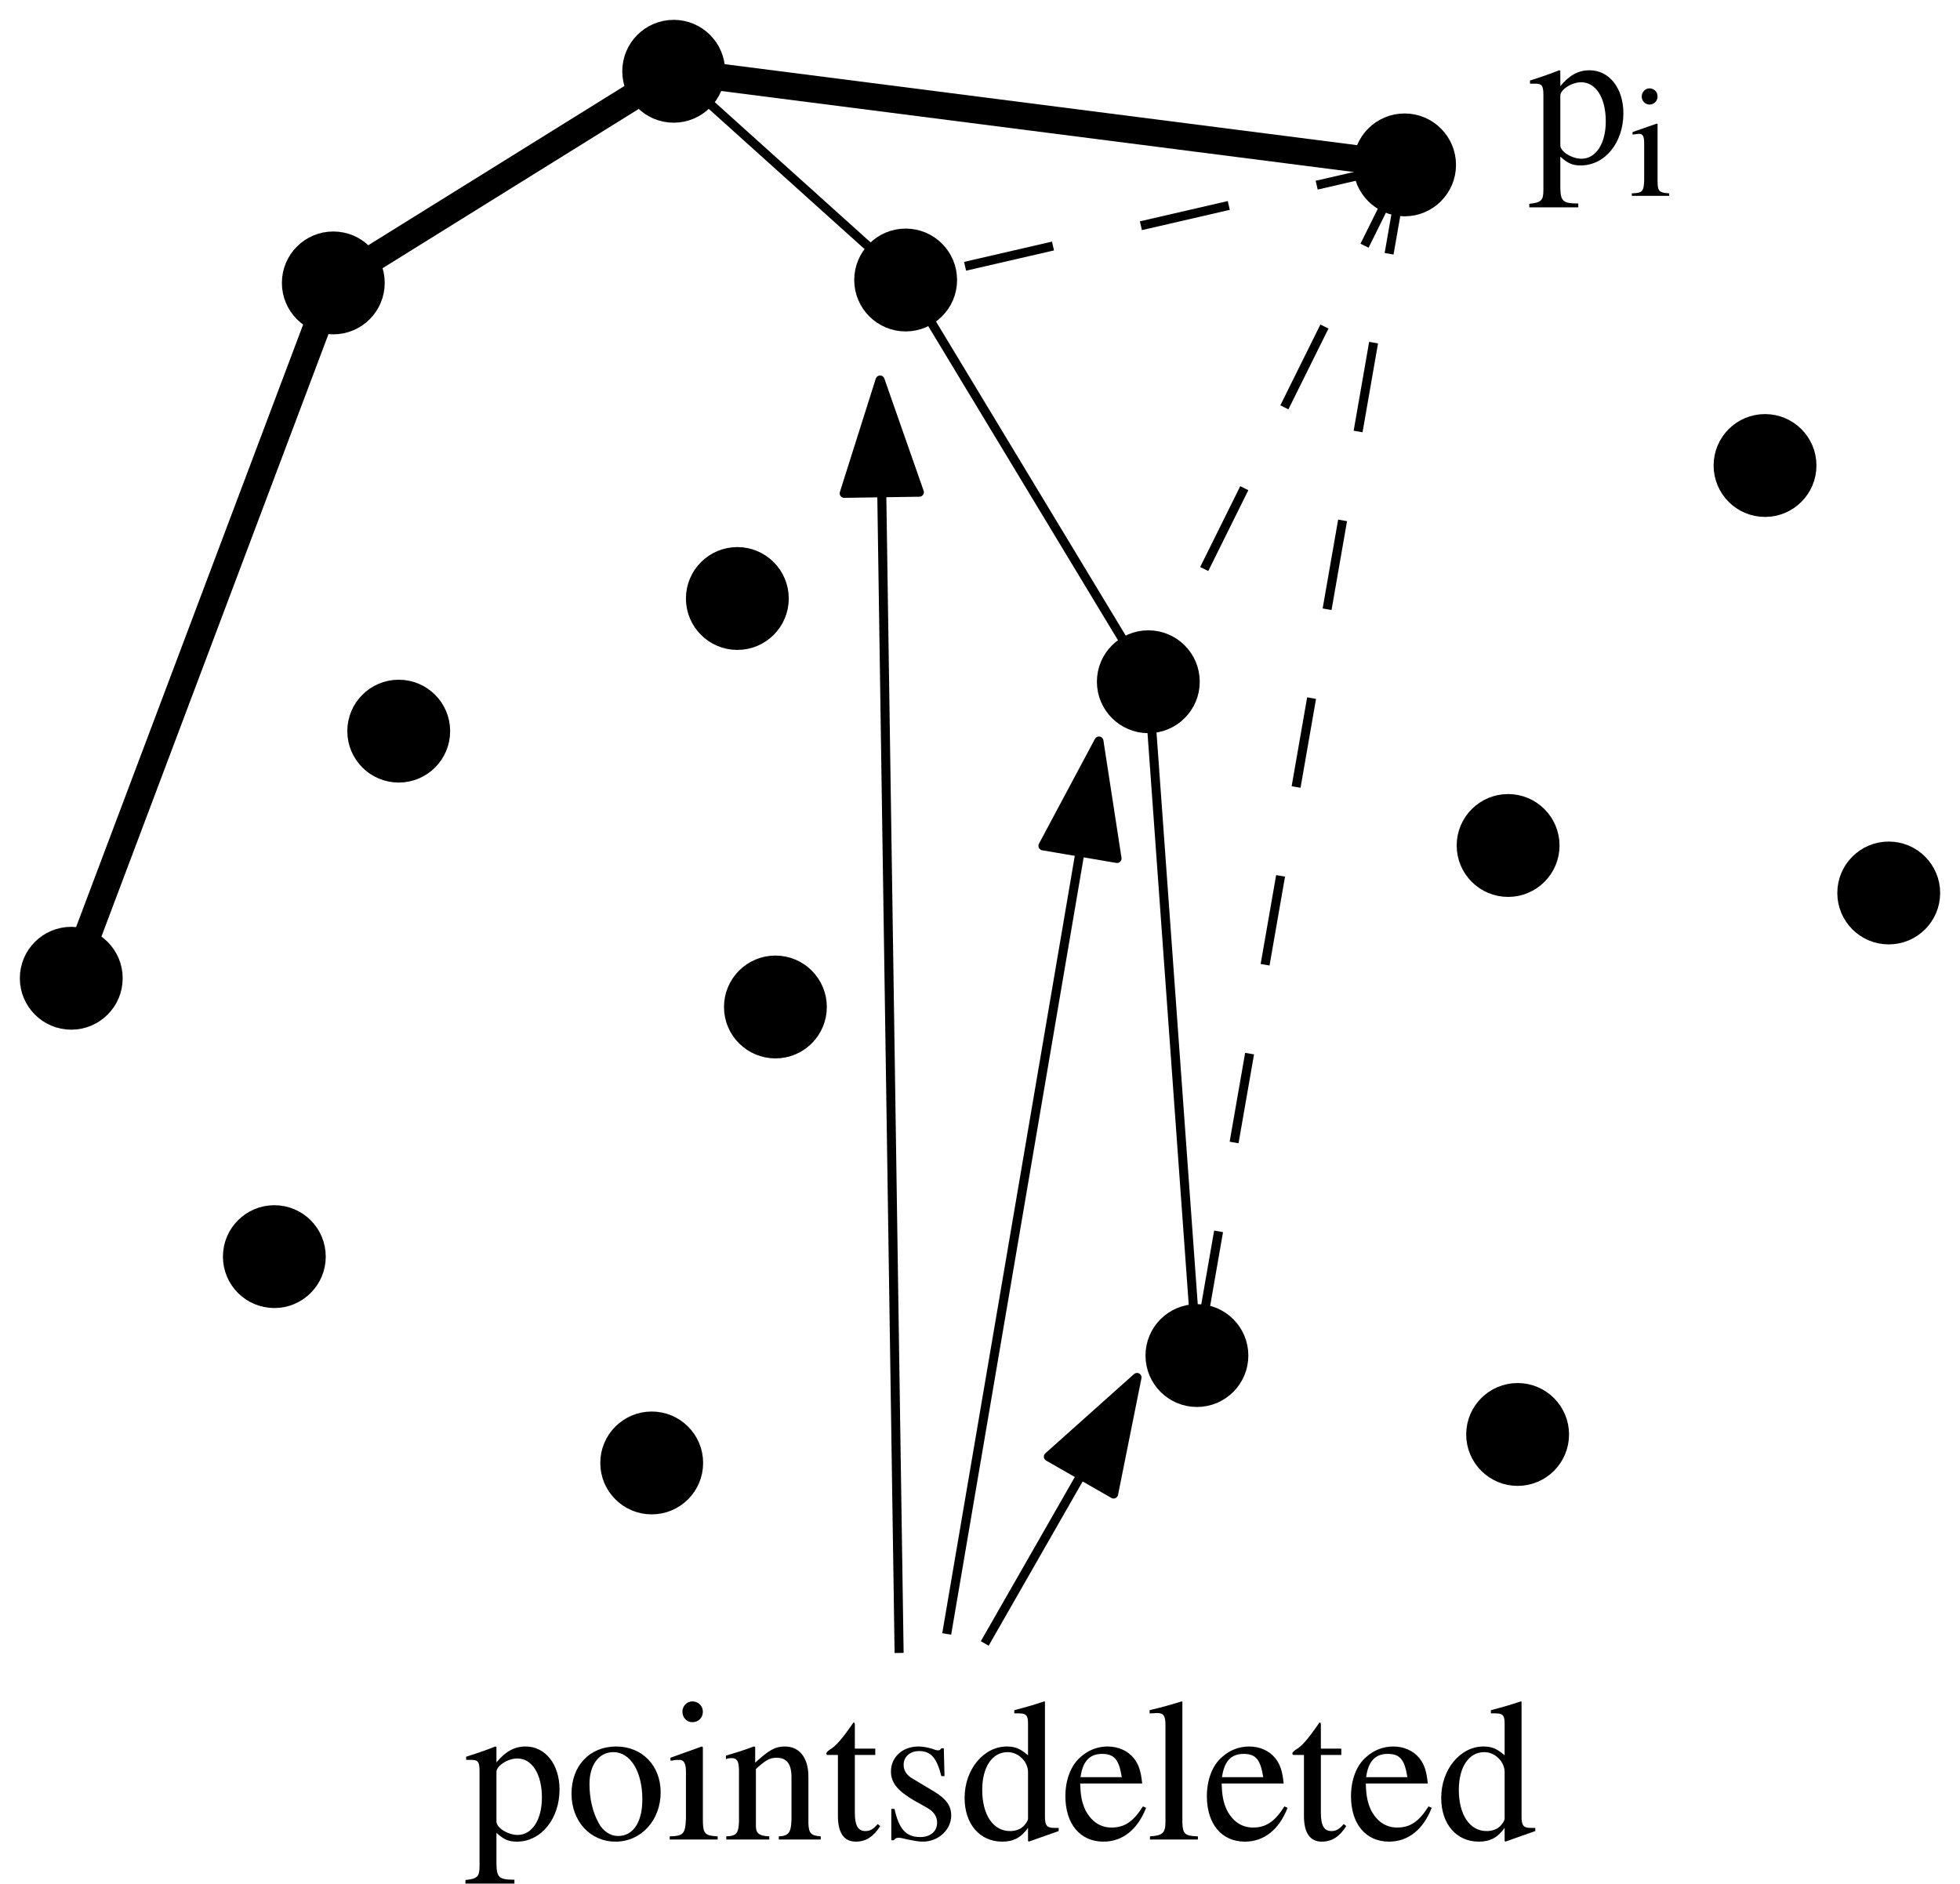
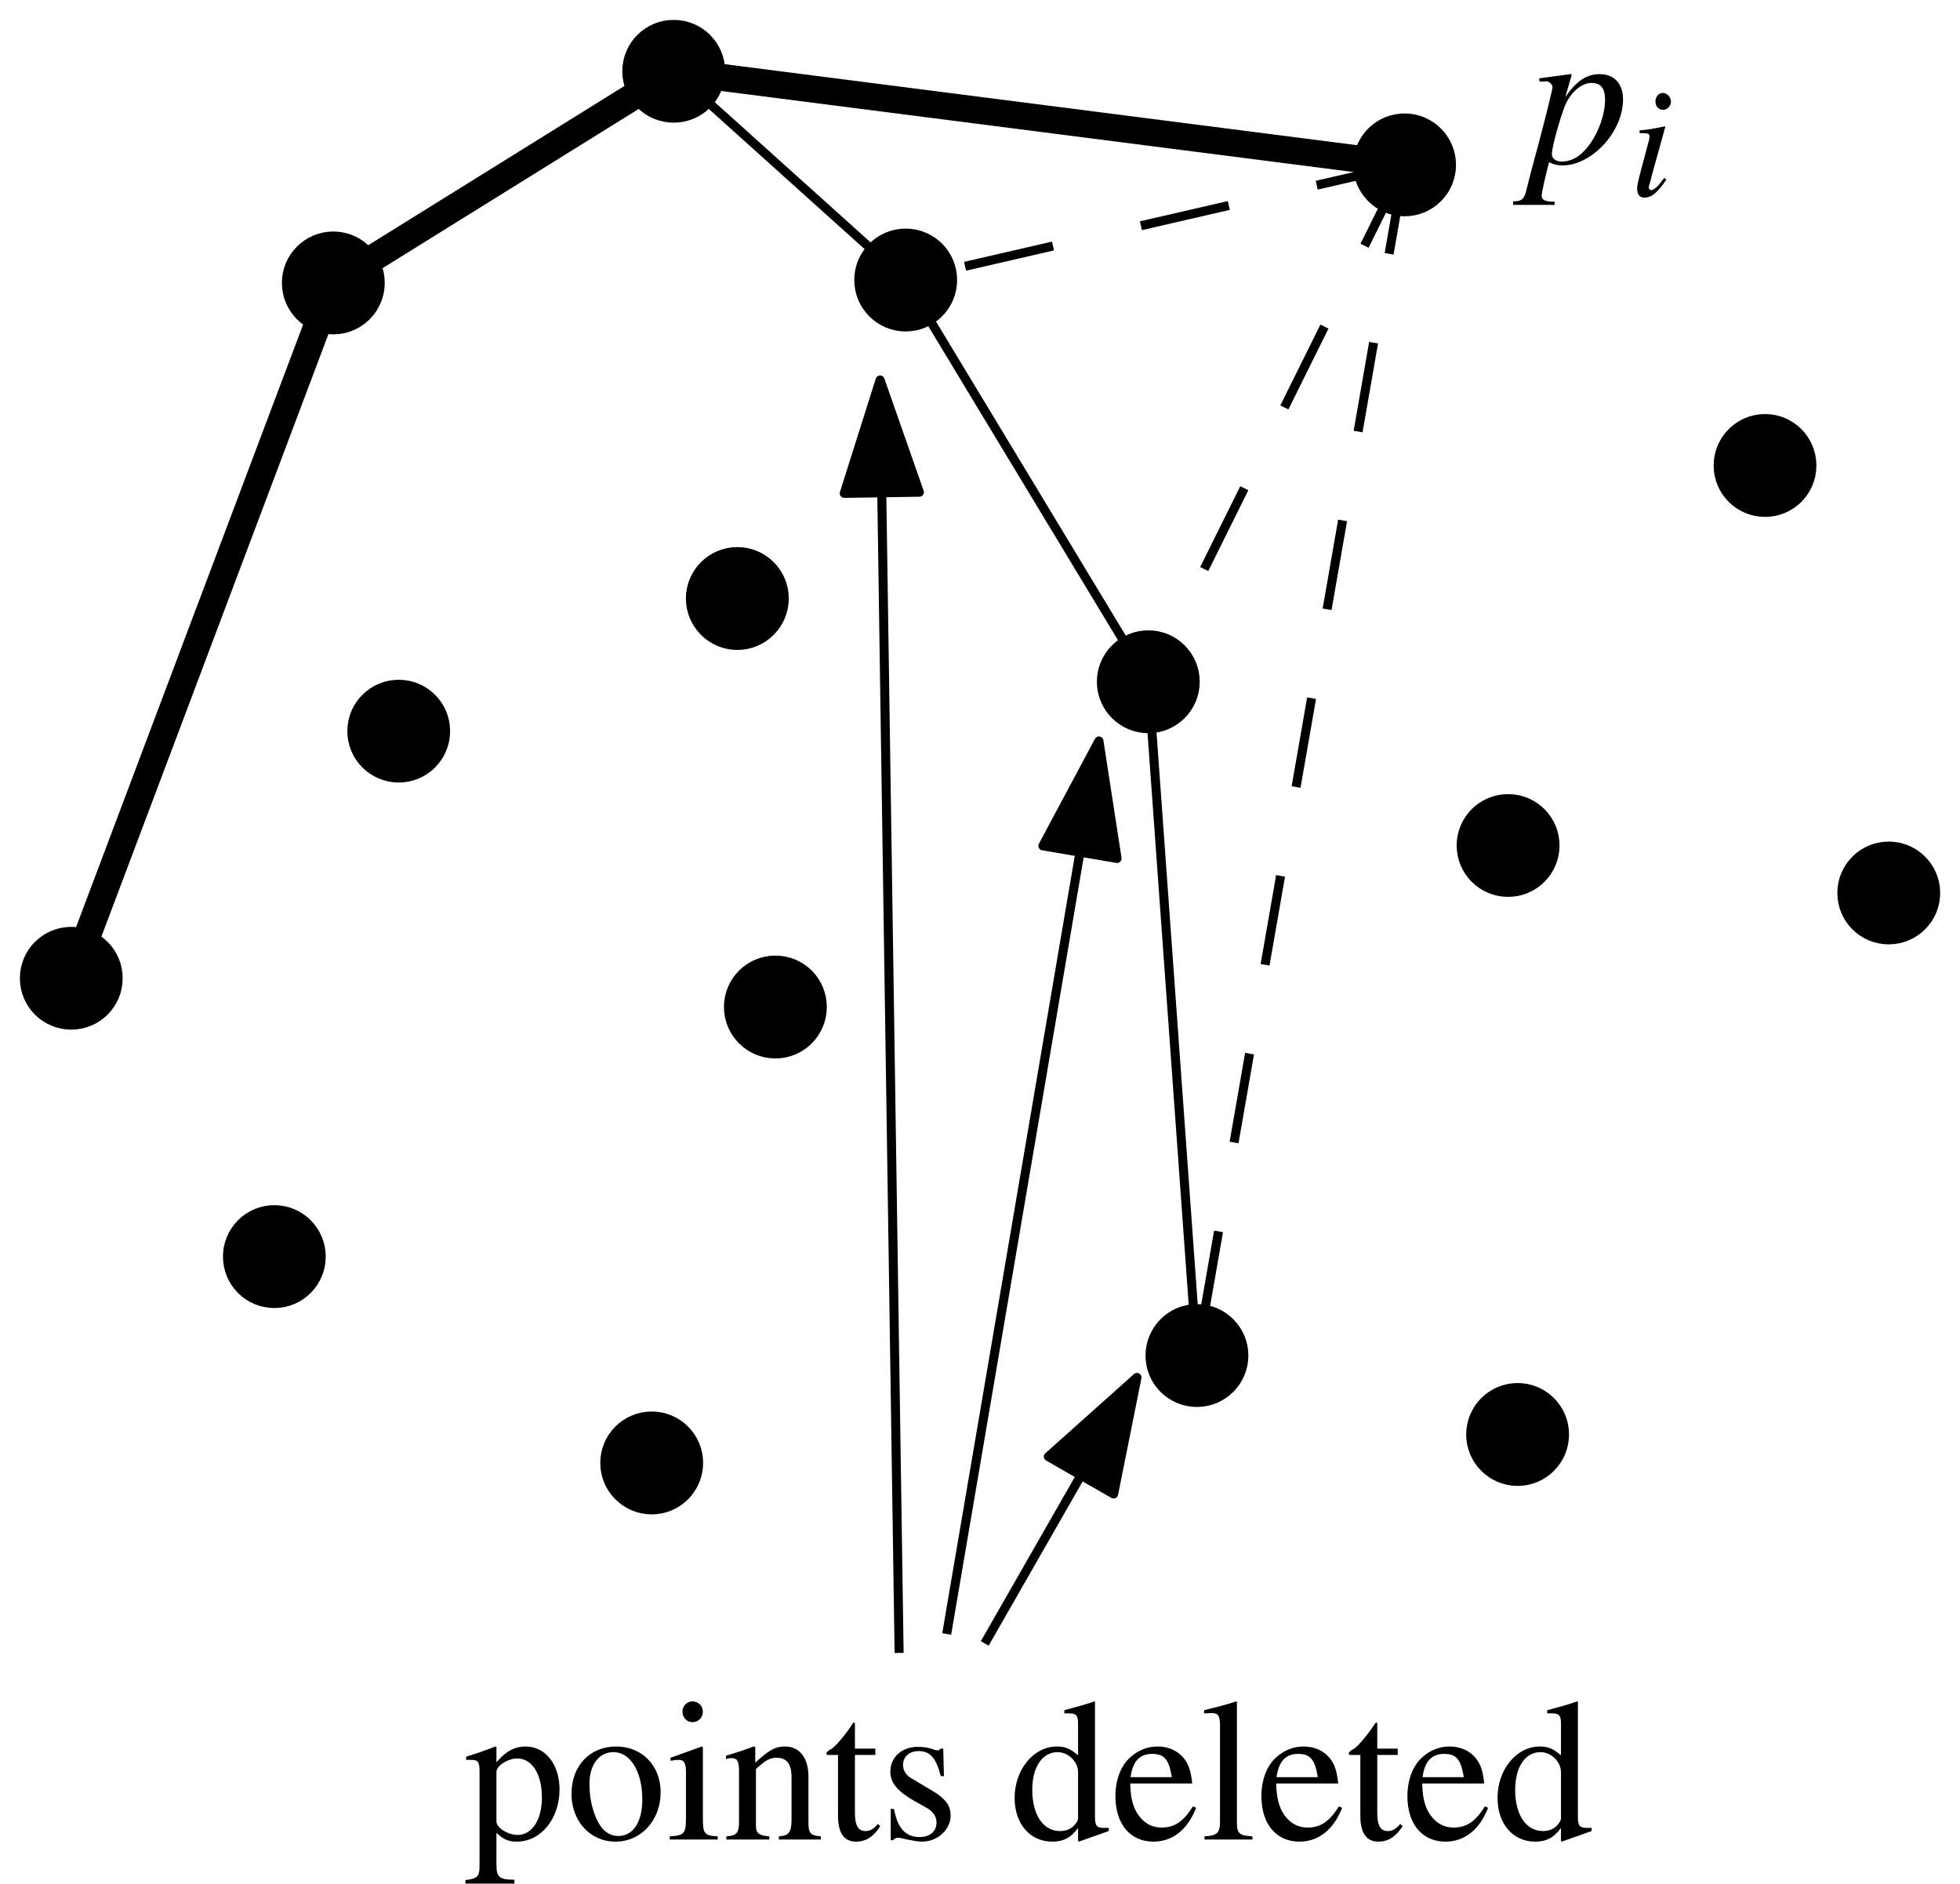
- <svg xmlns="http://www.w3.org/2000/svg" version="1.1" id="svg2" xml:space="preserve" width="115.876" height="111.339" viewBox="0 0 115.876 111.339">
-   <defs id="defs6">
-     <clipPath clipPathUnits="userSpaceOnUse" id="clipPath22">
-       <path d="m 254.047,378.783 h 86.907 v 83.504 h -86.907 z" id="path20" />
+ <svg xmlns="http://www.w3.org/2000/svg" xmlns:xlink="http://www.w3.org/1999/xlink" width="86.907pt" height="83.504pt" viewBox="0 0 86.907 83.504" version="1.1">
+   <defs>
+     <g>
+       <symbol overflow="visible" id="glyph0-0">
+         <path style="stroke:none;" d="" />
+       </symbol>
+       <symbol overflow="visible" id="glyph0-1">
+         <path style="stroke:none;" d="M 0.5 -3.625 L 0.703 -3.625 C 0.703 -3.625 0.719 -3.625 0.734 -3.625 C 0.859 -3.688 1.078 -3.516 1.078 -3.375 C 1.078 -3.297 0.766 -2.031 0.453 -0.844 C 0.203 0.047 -0.016 0.906 -0.078 1.172 C -0.172 1.578 -0.281 1.688 -0.672 1.688 L -0.672 1.844 L 1.172 1.844 L 1.172 1.703 C 0.75 1.703 0.594 1.625 0.594 1.438 C 0.594 1.312 0.75 0.609 0.922 -0.047 C 1.141 0.062 1.312 0.094 1.516 0.094 C 2.828 0.094 4.203 -1.406 4.203 -2.828 C 4.203 -3.531 3.812 -3.953 3.172 -3.953 C 2.594 -3.953 2.156 -3.672 1.641 -2.938 L 1.906 -3.844 L 1.922 -3.922 C 1.922 -3.922 1.922 -3.922 1.906 -3.953 L 1.891 -3.953 C 1.891 -3.969 1.891 -3.969 1.891 -3.969 L 1.859 -3.953 L 0.484 -3.766 Z M 2.844 -3.562 C 3.234 -3.547 3.406 -3.312 3.406 -2.797 C 3.406 -2.203 3.141 -1.438 2.75 -0.875 C 2.375 -0.344 1.953 -0.078 1.484 -0.078 C 1.234 -0.078 1.047 -0.203 1.047 -0.406 C 1.047 -0.703 1.375 -1.891 1.625 -2.547 C 1.875 -3.156 2.391 -3.594 2.844 -3.562 Z M 2.844 -3.562 " />
+       </symbol>
+       <symbol overflow="visible" id="glyph1-0">
+         <path style="stroke:none;" d="" />
+       </symbol>
+       <symbol overflow="visible" id="glyph1-1">
+         <path style="stroke:none;" d="M 1.547 -0.797 C 1.375 -0.578 1.328 -0.516 1.266 -0.438 C 1.141 -0.328 1.031 -0.25 0.969 -0.25 C 0.922 -0.25 0.859 -0.312 0.859 -0.359 C 0.859 -0.422 0.891 -0.531 0.938 -0.656 C 0.938 -0.688 0.953 -0.734 0.969 -0.781 L 0.969 -0.812 L 1.594 -3.062 L 1.562 -3.078 C 0.859 -2.938 0.719 -2.922 0.453 -2.906 L 0.453 -2.781 C 0.828 -2.781 0.891 -2.766 0.891 -2.625 C 0.891 -2.562 0.875 -2.453 0.828 -2.312 L 0.5 -1.078 C 0.391 -0.672 0.344 -0.453 0.344 -0.328 C 0.344 -0.062 0.453 0.078 0.656 0.078 C 0.984 0.078 1.234 -0.125 1.641 -0.719 Z M 1.484 -4.562 C 1.297 -4.562 1.156 -4.391 1.156 -4.188 C 1.156 -3.969 1.297 -3.812 1.5 -3.812 C 1.672 -3.812 1.844 -3.984 1.844 -4.172 C 1.844 -4.375 1.672 -4.562 1.484 -4.562 Z M 1.484 -4.562 " />
+       </symbol>
+       <symbol overflow="visible" id="glyph2-0">
+         <path style="stroke:none;" d="" />
+       </symbol>
+       <symbol overflow="visible" id="glyph2-1">
+         <path style="stroke:none;" d="M 0.078 -3.531 C 0.156 -3.531 0.219 -3.531 0.312 -3.531 C 0.609 -3.531 0.672 -3.438 0.672 -3.016 L 0.672 1.172 C 0.672 1.641 0.578 1.734 0.047 1.797 L 0.047 1.953 L 2.219 1.953 L 2.219 1.781 C 1.547 1.781 1.422 1.672 1.422 1.109 L 1.422 -0.297 C 1.734 0 1.953 0.094 2.328 0.094 C 3.391 0.094 4.219 -0.922 4.219 -2.219 C 4.219 -3.328 3.594 -4.125 2.719 -4.125 C 2.219 -4.125 1.828 -3.906 1.422 -3.422 L 1.422 -4.109 L 1.375 -4.125 C 0.891 -3.938 0.578 -3.828 0.078 -3.672 Z M 1.422 -3 C 1.422 -3.266 1.922 -3.594 2.344 -3.594 C 3 -3.594 3.438 -2.906 3.438 -1.859 C 3.438 -0.875 3 -0.203 2.359 -0.203 C 1.938 -0.203 1.422 -0.516 1.422 -0.797 Z M 1.422 -3 " />
+       </symbol>
+       <symbol overflow="visible" id="glyph2-2">
+         <path style="stroke:none;" d="M 2.25 -4.125 C 1.078 -4.125 0.266 -3.266 0.266 -2.031 C 0.266 -0.812 1.094 0.094 2.219 0.094 C 3.359 0.094 4.219 -0.859 4.219 -2.094 C 4.219 -3.281 3.391 -4.125 2.25 -4.125 Z M 2.125 -3.875 C 2.875 -3.875 3.406 -3.016 3.406 -1.781 C 3.406 -0.766 3 -0.156 2.328 -0.156 C 1.984 -0.156 1.656 -0.375 1.469 -0.734 C 1.203 -1.203 1.062 -1.828 1.062 -2.469 C 1.062 -3.312 1.484 -3.875 2.125 -3.875 Z M 2.125 -3.875 " />
+       </symbol>
+       <symbol overflow="visible" id="glyph2-3">
+         <path style="stroke:none;" d="M 1.562 -4.125 L 0.172 -3.625 L 0.172 -3.5 L 0.25 -3.5 C 0.359 -3.531 0.469 -3.531 0.562 -3.531 C 0.766 -3.531 0.859 -3.391 0.859 -3 L 0.859 -0.922 C 0.859 -0.266 0.766 -0.172 0.141 -0.141 L 0.141 0 L 2.266 0 L 2.266 -0.141 C 1.672 -0.172 1.609 -0.266 1.609 -0.922 L 1.609 -4.094 Z M 1.141 -6.125 C 0.906 -6.125 0.703 -5.922 0.703 -5.672 C 0.703 -5.422 0.891 -5.203 1.141 -5.203 C 1.406 -5.203 1.609 -5.406 1.609 -5.672 C 1.609 -5.922 1.406 -6.125 1.141 -6.125 Z M 1.141 -6.125 " />
+       </symbol>
+       <symbol overflow="visible" id="glyph2-4">
+         <path style="stroke:none;" d="M 0.141 -3.562 C 0.203 -3.594 0.281 -3.609 0.391 -3.609 C 0.641 -3.609 0.719 -3.469 0.719 -3.031 L 0.719 -0.812 C 0.719 -0.297 0.625 -0.172 0.156 -0.141 L 0.156 0 L 2.062 0 L 2.062 -0.141 C 1.609 -0.172 1.469 -0.281 1.469 -0.594 L 1.469 -3.125 C 1.906 -3.531 2.094 -3.625 2.391 -3.625 C 2.828 -3.625 3.047 -3.359 3.047 -2.766 L 3.047 -0.891 C 3.047 -0.328 2.938 -0.172 2.484 -0.141 L 2.484 0 L 4.344 0 L 4.344 -0.141 C 3.906 -0.172 3.797 -0.281 3.797 -0.719 L 3.797 -2.781 C 3.797 -3.625 3.406 -4.125 2.75 -4.125 C 2.328 -4.125 2.047 -3.969 1.438 -3.406 L 1.438 -4.109 L 1.375 -4.125 C 0.938 -3.969 0.641 -3.859 0.141 -3.719 Z M 0.141 -3.562 " />
+       </symbol>
+       <symbol overflow="visible" id="glyph2-5">
+         <path style="stroke:none;" d="M 2.281 -4.031 L 1.375 -4.031 L 1.375 -5.078 C 1.375 -5.172 1.375 -5.188 1.312 -5.188 C 1.25 -5.109 1.203 -5.031 1.141 -4.938 C 0.797 -4.453 0.406 -4.016 0.266 -3.984 C 0.172 -3.922 0.109 -3.859 0.109 -3.812 C 0.109 -3.781 0.125 -3.766 0.156 -3.75 L 0.625 -3.75 L 0.625 -1.047 C 0.625 -0.297 0.891 0.094 1.422 0.094 C 1.859 0.094 2.203 -0.125 2.5 -0.594 L 2.391 -0.688 C 2.203 -0.469 2.047 -0.375 1.844 -0.375 C 1.516 -0.375 1.375 -0.625 1.375 -1.188 L 1.375 -3.75 L 2.281 -3.75 Z M 2.281 -4.031 " />
+       </symbol>
+       <symbol overflow="visible" id="glyph2-6">
+         <path style="stroke:none;" d="M 2.828 -2.812 L 2.797 -4.031 L 2.688 -4.031 L 2.672 -4.016 C 2.594 -3.953 2.578 -3.953 2.547 -3.953 C 2.5 -3.953 2.406 -3.969 2.312 -4.016 C 2.109 -4.078 1.906 -4.109 1.672 -4.109 C 0.969 -4.109 0.453 -3.656 0.453 -3.016 C 0.453 -2.516 0.75 -2.156 1.5 -1.719 L 2.031 -1.422 C 2.344 -1.25 2.5 -1.031 2.5 -0.75 C 2.5 -0.359 2.203 -0.109 1.75 -0.109 C 1.438 -0.109 1.172 -0.219 1 -0.422 C 0.812 -0.641 0.719 -0.859 0.609 -1.359 L 0.469 -1.359 L 0.469 0.031 L 0.578 0.031 C 0.641 -0.047 0.688 -0.078 0.797 -0.078 C 0.875 -0.078 1 -0.047 1.203 0 C 1.453 0.047 1.688 0.094 1.859 0.094 C 2.547 0.094 3.125 -0.438 3.125 -1.062 C 3.125 -1.5 2.906 -1.797 2.375 -2.125 L 1.406 -2.703 C 1.141 -2.844 1.016 -3.062 1.016 -3.312 C 1.016 -3.672 1.297 -3.922 1.703 -3.922 C 2.219 -3.922 2.484 -3.609 2.688 -2.812 Z M 2.828 -2.812 " />
+       </symbol>
+       <symbol overflow="visible" id="glyph2-7">
+         <path style="stroke:none;" d="M 3.078 0.094 L 4.406 -0.375 L 4.406 -0.516 C 4.25 -0.516 4.219 -0.516 4.203 -0.516 C 3.875 -0.516 3.797 -0.609 3.797 -1.016 L 3.797 -6.109 L 3.766 -6.125 C 3.328 -5.969 3.016 -5.891 2.438 -5.734 L 2.438 -5.594 C 2.516 -5.594 2.562 -5.594 2.641 -5.594 C 2.969 -5.594 3.047 -5.5 3.047 -5.141 L 3.047 -3.734 C 2.703 -4.031 2.469 -4.125 2.109 -4.125 C 1.078 -4.125 0.234 -3.109 0.234 -1.844 C 0.234 -0.688 0.922 0.094 1.906 0.094 C 2.406 0.094 2.75 -0.094 3.047 -0.516 L 3.047 0.062 Z M 3.047 -0.922 C 3.047 -0.859 2.984 -0.75 2.891 -0.641 C 2.734 -0.469 2.516 -0.375 2.25 -0.375 C 1.5 -0.375 1.016 -1.094 1.016 -2.203 C 1.016 -3.203 1.453 -3.875 2.141 -3.875 C 2.609 -3.875 3.047 -3.453 3.047 -2.984 Z M 3.047 -0.922 " />
+       </symbol>
+       <symbol overflow="visible" id="glyph2-8">
+         <path style="stroke:none;" d="M 3.656 -1.469 C 3.234 -0.797 2.844 -0.531 2.266 -0.531 C 1.766 -0.531 1.375 -0.797 1.109 -1.297 C 0.953 -1.641 0.891 -1.938 0.875 -2.484 L 3.625 -2.484 C 3.562 -3.062 3.469 -3.328 3.25 -3.609 C 2.984 -3.938 2.562 -4.125 2.094 -4.125 C 1.656 -4.125 1.234 -3.969 0.891 -3.656 C 0.469 -3.297 0.219 -2.656 0.219 -1.922 C 0.219 -0.688 0.875 0.094 1.906 0.094 C 2.75 0.094 3.422 -0.438 3.797 -1.406 Z M 0.891 -2.766 C 0.984 -3.469 1.297 -3.797 1.844 -3.797 C 2.391 -3.797 2.594 -3.547 2.719 -2.766 Z M 0.891 -2.766 " />
+       </symbol>
+       <symbol overflow="visible" id="glyph2-9">
+         <path style="stroke:none;" d="M 0.172 -5.594 L 0.219 -5.594 C 0.328 -5.594 0.438 -5.609 0.5 -5.609 C 0.797 -5.609 0.875 -5.484 0.875 -5.062 L 0.875 -0.781 C 0.875 -0.297 0.75 -0.172 0.188 -0.141 L 0.188 0 L 2.312 0 L 2.312 -0.141 C 1.734 -0.172 1.625 -0.266 1.625 -0.75 L 1.625 -6.109 L 1.594 -6.125 C 1.125 -5.969 0.797 -5.891 0.172 -5.734 Z M 0.172 -5.594 " />
+       </symbol>
+     </g>
+     <clipPath id="clip1">
+       <path d="M 81 37 L 86.906 37 L 86.906 42 L 81 42 Z M 81 37 " />
+     </clipPath>
+     <clipPath id="clip2">
+       <path d="M 20 75 L 43 75 L 43 83.504 L 20 83.504 Z M 20 75 " />
    </clipPath>
  </defs>
-   <g id="g10" transform="matrix(1.333333,0,0,-1.333333,4.3520002e-7,111.3387)">
-     <g id="g12">
-       <g id="g14" transform="translate(-254.047,-378.783)">
-         <g id="g16">
-           <g id="g18" clip-path="url(#clipPath22)">
-             <g id="g24">
-               <path d="m 259.107,418.912 c 0,1.05 -0.851,1.9 -1.9,1.9 -1.049,0 -1.9,-0.85 -1.9,-1.9 0,-1.049 0.851,-1.9 1.9,-1.9 1.049,0 1.9,0.851 1.9,1.9 z" style="fill:#000000;fill-opacity:1;fill-rule:evenodd;stroke:#000000;stroke-width:0.76;stroke-linecap:butt;stroke-linejoin:round;stroke-miterlimit:10;stroke-dasharray:none;stroke-opacity:1" id="path26" />
-             </g>
-             <g id="g28">
-               <path d="m 270.726,449.743 c 0,1.049 -0.851,1.9 -1.9,1.9 -1.049,0 -1.9,-0.851 -1.9,-1.9 0,-1.05 0.851,-1.9 1.9,-1.9 1.049,0 1.9,0.85 1.9,1.9 z" style="fill:#000000;fill-opacity:1;fill-rule:evenodd;stroke:#000000;stroke-width:0.76;stroke-linecap:butt;stroke-linejoin:round;stroke-miterlimit:10;stroke-dasharray:none;stroke-opacity:1" id="path30" />
-             </g>
-             <g id="g32">
-               <path d="m 285.819,459.127 c 0,1.049 -0.851,1.9 -1.9,1.9 -1.05,0 -1.9,-0.851 -1.9,-1.9 0,-1.049 0.85,-1.9 1.9,-1.9 1.049,0 1.9,0.851 1.9,1.9 z" style="fill:#000000;fill-opacity:1;fill-rule:evenodd;stroke:#000000;stroke-width:0.76;stroke-linecap:butt;stroke-linejoin:round;stroke-miterlimit:10;stroke-dasharray:none;stroke-opacity:1" id="path34" />
-             </g>
-             <g id="g36">
-               <path d="m 296.104,449.872 c 0,1.05 -0.851,1.9 -1.9,1.9 -1.049,0 -1.9,-0.85 -1.9,-1.9 0,-1.049 0.851,-1.9 1.9,-1.9 1.049,0 1.9,0.851 1.9,1.9 z" style="fill:#000000;fill-opacity:1;fill-rule:evenodd;stroke:#000000;stroke-width:0.76;stroke-linecap:butt;stroke-linejoin:round;stroke-miterlimit:10;stroke-dasharray:none;stroke-opacity:1" id="path38" />
-             </g>
-             <g id="g40">
-               <path d="m 306.864,432.059 c 0,1.05 -0.851,1.9 -1.9,1.9 -1.049,0 -1.9,-0.85 -1.9,-1.9 0,-1.049 0.851,-1.9 1.9,-1.9 1.049,0 1.9,0.851 1.9,1.9 z" style="fill:#000000;fill-opacity:1;fill-rule:evenodd;stroke:#000000;stroke-width:0.76;stroke-linecap:butt;stroke-linejoin:round;stroke-miterlimit:10;stroke-dasharray:none;stroke-opacity:1" id="path42" />
-             </g>
-             <g id="g44">
-               <path d="m 309.019,402.183 c 0,1.05 -0.85,1.9 -1.9,1.9 -1.049,0 -1.9,-0.85 -1.9,-1.9 0,-1.049 0.851,-1.9 1.9,-1.9 1.05,0 1.9,0.851 1.9,1.9 z" style="fill:#000000;fill-opacity:1;fill-rule:evenodd;stroke:#000000;stroke-width:0.76;stroke-linecap:butt;stroke-linejoin:round;stroke-miterlimit:10;stroke-dasharray:none;stroke-opacity:1" id="path46" />
-             </g>
-             <g id="g48">
-               <path d="m 268.111,406.57 c 0,1.049 -0.85,1.899 -1.899,1.899 -1.05,0 -1.9,-0.85 -1.9,-1.899 0,-1.05 0.85,-1.9 1.9,-1.9 1.049,0 1.899,0.85 1.899,1.9 z" style="fill:#000000;fill-opacity:1;fill-rule:evenodd;stroke:#000000;stroke-width:0.76;stroke-linecap:butt;stroke-linejoin:round;stroke-miterlimit:10;stroke-dasharray:none;stroke-opacity:1" id="path50" />
-             </g>
-             <g id="g52">
-               <path d="m 318.227,454.976 c 0,1.049 -0.851,1.9 -1.9,1.9 -1.049,0 -1.9,-0.851 -1.9,-1.9 0,-1.049 0.851,-1.9 1.9,-1.9 1.049,0 1.9,0.851 1.9,1.9 z" style="fill:#000000;fill-opacity:1;fill-rule:evenodd;stroke:#000000;stroke-width:0.76;stroke-linecap:butt;stroke-linejoin:round;stroke-miterlimit:10;stroke-dasharray:none;stroke-opacity:1" id="path54" />
-             </g>
-             <g id="g56">
-               <path d="m 290.329,417.638 c 0,1.05 -0.85,1.9 -1.9,1.9 -1.049,0 -1.9,-0.85 -1.9,-1.9 0,-1.049 0.851,-1.9 1.9,-1.9 1.05,0 1.9,0.851 1.9,1.9 z" style="fill:#000000;fill-opacity:1;fill-rule:evenodd;stroke:#000000;stroke-width:0.76;stroke-linecap:butt;stroke-linejoin:round;stroke-miterlimit:10;stroke-dasharray:none;stroke-opacity:1" id="path58" />
-             </g>
-             <g id="g60">
-               <path d="m 273.627,429.869 c 0,1.049 -0.851,1.9 -1.9,1.9 -1.049,0 -1.9,-0.851 -1.9,-1.9 0,-1.05 0.851,-1.9 1.9,-1.9 1.049,0 1.9,0.85 1.9,1.9 z" style="fill:#000000;fill-opacity:1;fill-rule:evenodd;stroke:#000000;stroke-width:0.76;stroke-linecap:butt;stroke-linejoin:round;stroke-miterlimit:10;stroke-dasharray:none;stroke-opacity:1" id="path62" />
-             </g>
-             <g id="g64">
-               <path d="m 288.641,435.75 c 0,1.049 -0.85,1.9 -1.9,1.9 -1.049,0 -1.9,-0.851 -1.9,-1.9 0,-1.049 0.851,-1.9 1.9,-1.9 1.05,0 1.9,0.851 1.9,1.9 z" style="fill:#000000;fill-opacity:1;fill-rule:evenodd;stroke:#000000;stroke-width:0.76;stroke-linecap:butt;stroke-linejoin:round;stroke-miterlimit:10;stroke-dasharray:none;stroke-opacity:1" id="path66" />
-             </g>
-             <g id="g68">
-               <path d="m 284.844,397.421 c 0,1.049 -0.85,1.9 -1.9,1.9 -1.049,0 -1.9,-0.851 -1.9,-1.9 0,-1.05 0.851,-1.9 1.9,-1.9 1.05,0 1.9,0.85 1.9,1.9 z" style="fill:#000000;fill-opacity:1;fill-rule:evenodd;stroke:#000000;stroke-width:0.76;stroke-linecap:butt;stroke-linejoin:round;stroke-miterlimit:10;stroke-dasharray:none;stroke-opacity:1" id="path70" />
-             </g>
-             <g id="g72">
-               <path d="m 322.817,424.799 c 0,1.049 -0.851,1.9 -1.9,1.9 -1.049,0 -1.9,-0.851 -1.9,-1.9 0,-1.05 0.851,-1.9 1.9,-1.9 1.049,0 1.9,0.85 1.9,1.9 z" style="fill:#000000;fill-opacity:1;fill-rule:evenodd;stroke:#000000;stroke-width:0.76;stroke-linecap:butt;stroke-linejoin:round;stroke-miterlimit:10;stroke-dasharray:none;stroke-opacity:1" id="path74" />
-             </g>
-             <g id="g76">
-               <path d="m 334.209,441.647 c 0,1.049 -0.851,1.9 -1.9,1.9 -1.049,0 -1.9,-0.851 -1.9,-1.9 0,-1.05 0.851,-1.9 1.9,-1.9 1.049,0 1.9,0.85 1.9,1.9 z" style="fill:#000000;fill-opacity:1;fill-rule:evenodd;stroke:#000000;stroke-width:0.76;stroke-linecap:butt;stroke-linejoin:round;stroke-miterlimit:10;stroke-dasharray:none;stroke-opacity:1" id="path78" />
-             </g>
-             <g id="g80">
-               <path d="m 323.239,398.684 c 0,1.05 -0.851,1.9 -1.9,1.9 -1.049,0 -1.9,-0.85 -1.9,-1.9 0,-1.049 0.851,-1.9 1.9,-1.9 1.049,0 1.9,0.851 1.9,1.9 z" style="fill:#000000;fill-opacity:1;fill-rule:evenodd;stroke:#000000;stroke-width:0.76;stroke-linecap:butt;stroke-linejoin:round;stroke-miterlimit:10;stroke-dasharray:none;stroke-opacity:1" id="path82" />
-             </g>
-             <g id="g84">
-               <path d="m 339.694,422.693 c 0,1.049 -0.851,1.9 -1.9,1.9 -1.05,0 -1.9,-0.851 -1.9,-1.9 0,-1.05 0.85,-1.9 1.9,-1.9 1.049,0 1.9,0.85 1.9,1.9 z" style="fill:#000000;fill-opacity:1;fill-rule:evenodd;stroke:#000000;stroke-width:0.76;stroke-linecap:butt;stroke-linejoin:round;stroke-miterlimit:10;stroke-dasharray:none;stroke-opacity:1" id="path86" />
-             </g>
-             <g id="g88" transform="translate(321.138,453.217)">
-               <g id="g90" transform="translate(0,-786.275)">
-                 <text transform="matrix(1,0,0,-1,0.672,788.104)" style="font-variant:normal;font-size:8.966px;font-family:'Nimbus Roman';-inkscape-font-specification:NimbusRomNo9L-ReguItal;writing-mode:lr-tb;fill:#000000;fill-opacity:1;fill-rule:nonzero;stroke:none" id="text94">
-                   <tspan x="0" y="0" id="tspan92">p</tspan>
-                 </text>
-                 <text transform="matrix(1,0,0,-1,5.156,786.662)" style="font-variant:normal;font-size:6.974px;font-family:'Nimbus Roman';-inkscape-font-specification:NimbusRomNo9L-ReguItal;writing-mode:lr-tb;fill:#000000;fill-opacity:1;fill-rule:nonzero;stroke:none" id="text98">
-                   <tspan x="0" y="0" id="tspan96">i</tspan>
-                 </text>
-               </g>
-             </g>
-             <g id="g100">
-               <path d="m 316.327,454.976 -9.208,-52.793" style="fill:none;stroke:#000000;stroke-width:0.4;stroke-linecap:butt;stroke-linejoin:round;stroke-miterlimit:10;stroke-dasharray:4;stroke-dashoffset:0;stroke-opacity:1" id="path102" />
-             </g>
-             <g id="g104">
-               <path d="M 316.327,454.976 304.964,432.059" style="fill:none;stroke:#000000;stroke-width:0.4;stroke-linecap:butt;stroke-linejoin:round;stroke-miterlimit:10;stroke-dasharray:4;stroke-dashoffset:0;stroke-opacity:1" id="path106" />
-             </g>
-             <g id="g108">
-               <path d="m 316.327,454.976 -22.123,-5.104" style="fill:none;stroke:#000000;stroke-width:0.4;stroke-linecap:butt;stroke-linejoin:round;stroke-miterlimit:10;stroke-dasharray:4;stroke-dashoffset:0;stroke-opacity:1" id="path110" />
-             </g>
-             <g id="g112">
-               <path d="m 257.207,418.912 11.619,30.831 15.093,9.384 32.408,-4.151" style="fill:none;stroke:#000000;stroke-width:1.2;stroke-linecap:butt;stroke-linejoin:round;stroke-miterlimit:10;stroke-dasharray:none;stroke-opacity:1" id="path114" />
-             </g>
-             <g id="g116" transform="translate(274.638,378.783)">
-               <g id="g118" transform="translate(0,-783.944)">
-                 <text transform="matrix(1,0,0,-1,0,785.885)" style="font-variant:normal;font-size:8.966px;font-family:'Nimbus Roman';-inkscape-font-specification:NimbusRomNo9L-Regu;writing-mode:lr-tb;fill:#000000;fill-opacity:1;fill-rule:nonzero;stroke:none" id="text122">
-                   <tspan x="0 4.483 8.966 11.459 15.942 18.435 24.164 28.648 32.629 35.121 39.102 41.595 45.576" y="0" id="tspan120">pointsdeleted</tspan>
-                 </text>
-               </g>
-             </g>
-             <g id="g124">
-               <path d="m 293.914,388.997 -0.844,56.441" style="fill:none;stroke:#000000;stroke-width:0.4;stroke-linecap:butt;stroke-linejoin:round;stroke-miterlimit:10;stroke-dasharray:none;stroke-opacity:1" id="path126" />
-               <g id="g128">
-                 <path d="m 293.07,445.438 -1.591,-5.025 3.333,0.05 z" style="fill:#000000;fill-opacity:1;fill-rule:evenodd;stroke:#000000;stroke-width:0.4;stroke-linecap:butt;stroke-linejoin:round;stroke-miterlimit:10;stroke-dasharray:none;stroke-opacity:1" id="path130" />
-               </g>
-             </g>
-             <g id="g132">
-               <path d="m 296.024,389.839 6.75,39.593" style="fill:none;stroke:#000000;stroke-width:0.4;stroke-linecap:butt;stroke-linejoin:round;stroke-miterlimit:10;stroke-dasharray:none;stroke-opacity:1" id="path134" />
-               <g id="g136">
-                 <path d="m 302.774,429.432 -2.483,-4.649 3.286,-0.56 z" style="fill:#000000;fill-opacity:1;fill-rule:evenodd;stroke:#000000;stroke-width:0.4;stroke-linecap:butt;stroke-linejoin:round;stroke-miterlimit:10;stroke-dasharray:none;stroke-opacity:1" id="path138" />
-               </g>
-             </g>
-             <g id="g140">
-               <path d="m 297.711,389.418 6.751,11.794" style="fill:none;stroke:#000000;stroke-width:0.4;stroke-linecap:butt;stroke-linejoin:round;stroke-miterlimit:10;stroke-dasharray:none;stroke-opacity:1" id="path142" />
-               <g id="g144">
-                 <path d="m 304.462,401.212 -3.93,-3.512 2.893,-1.656 z" style="fill:#000000;fill-opacity:1;fill-rule:evenodd;stroke:#000000;stroke-width:0.4;stroke-linecap:butt;stroke-linejoin:round;stroke-miterlimit:10;stroke-dasharray:none;stroke-opacity:1" id="path146" />
-               </g>
-             </g>
-             <g id="g148">
-               <path d="m 283.919,459.127 10.285,-9.255 10.76,-17.813 2.155,-29.876" style="fill:none;stroke:#000000;stroke-width:0.4;stroke-linecap:butt;stroke-linejoin:round;stroke-miterlimit:10;stroke-dasharray:none;stroke-opacity:1" id="path150" />
-             </g>
-           </g>
-         </g>
+   <g id="surface1">
+     <path style="fill-rule:evenodd;fill:rgb(0%,0%,0%);fill-opacity:1;stroke-width:0.76;stroke-linecap:butt;stroke-linejoin:round;stroke:rgb(0%,0%,0%);stroke-opacity:1;stroke-miterlimit:10;" d="M 259.106 418.912 C 259.106 419.963 258.258 420.81 257.207 420.81 C 256.156 420.81 255.309 419.963 255.309 418.912 C 255.309 417.861 256.156 417.014 257.207 417.014 C 258.258 417.014 259.106 417.861 259.106 418.912 Z M 259.106 418.912 " transform="matrix(1,0,0,-1,-254.047,462.287)" />
+     <path style="fill-rule:evenodd;fill:rgb(0%,0%,0%);fill-opacity:1;stroke-width:0.76;stroke-linecap:butt;stroke-linejoin:round;stroke:rgb(0%,0%,0%);stroke-opacity:1;stroke-miterlimit:10;" d="M 270.727 449.744 C 270.727 450.791 269.875 451.642 268.824 451.642 C 267.777 451.642 266.926 450.791 266.926 449.744 C 266.926 448.693 267.777 447.842 268.824 447.842 C 269.875 447.842 270.727 448.693 270.727 449.744 Z M 270.727 449.744 " transform="matrix(1,0,0,-1,-254.047,462.287)" />
+     <path style="fill-rule:evenodd;fill:rgb(0%,0%,0%);fill-opacity:1;stroke-width:0.76;stroke-linecap:butt;stroke-linejoin:round;stroke:rgb(0%,0%,0%);stroke-opacity:1;stroke-miterlimit:10;" d="M 285.82 459.127 C 285.82 460.178 284.969 461.025 283.918 461.025 C 282.867 461.025 282.02 460.178 282.02 459.127 C 282.02 458.076 282.867 457.228 283.918 457.228 C 284.969 457.228 285.82 458.076 285.82 459.127 Z M 285.82 459.127 " transform="matrix(1,0,0,-1,-254.047,462.287)" />
+     <path style="fill-rule:evenodd;fill:rgb(0%,0%,0%);fill-opacity:1;stroke-width:0.76;stroke-linecap:butt;stroke-linejoin:round;stroke:rgb(0%,0%,0%);stroke-opacity:1;stroke-miterlimit:10;" d="M 296.106 449.873 C 296.106 450.924 295.254 451.771 294.203 451.771 C 293.156 451.771 292.305 450.924 292.305 449.873 C 292.305 448.822 293.156 447.971 294.203 447.971 C 295.254 447.971 296.106 448.822 296.106 449.873 Z M 296.106 449.873 " transform="matrix(1,0,0,-1,-254.047,462.287)" />
+     <path style="fill-rule:evenodd;fill:rgb(0%,0%,0%);fill-opacity:1;stroke-width:0.76;stroke-linecap:butt;stroke-linejoin:round;stroke:rgb(0%,0%,0%);stroke-opacity:1;stroke-miterlimit:10;" d="M 306.863 432.06 C 306.863 433.107 306.012 433.959 304.965 433.959 C 303.914 433.959 303.063 433.107 303.063 432.06 C 303.063 431.01 303.914 430.158 304.965 430.158 C 306.012 430.158 306.863 431.01 306.863 432.06 Z M 306.863 432.06 " transform="matrix(1,0,0,-1,-254.047,462.287)" />
+     <path style="fill-rule:evenodd;fill:rgb(0%,0%,0%);fill-opacity:1;stroke-width:0.76;stroke-linecap:butt;stroke-linejoin:round;stroke:rgb(0%,0%,0%);stroke-opacity:1;stroke-miterlimit:10;" d="M 309.02 402.182 C 309.02 403.232 308.168 404.084 307.117 404.084 C 306.07 404.084 305.219 403.232 305.219 402.182 C 305.219 401.135 306.07 400.283 307.117 400.283 C 308.168 400.283 309.02 401.135 309.02 402.182 Z M 309.02 402.182 " transform="matrix(1,0,0,-1,-254.047,462.287)" />
+     <path style="fill-rule:evenodd;fill:rgb(0%,0%,0%);fill-opacity:1;stroke-width:0.76;stroke-linecap:butt;stroke-linejoin:round;stroke:rgb(0%,0%,0%);stroke-opacity:1;stroke-miterlimit:10;" d="M 268.11 406.568 C 268.11 407.619 267.262 408.471 266.211 408.471 C 265.16 408.471 264.313 407.619 264.313 406.568 C 264.313 405.521 265.16 404.67 266.211 404.67 C 267.262 404.67 268.11 405.521 268.11 406.568 Z M 268.11 406.568 " transform="matrix(1,0,0,-1,-254.047,462.287)" />
+     <path style="fill-rule:evenodd;fill:rgb(0%,0%,0%);fill-opacity:1;stroke-width:0.76;stroke-linecap:butt;stroke-linejoin:round;stroke:rgb(0%,0%,0%);stroke-opacity:1;stroke-miterlimit:10;" d="M 318.227 454.974 C 318.227 456.025 317.375 456.877 316.328 456.877 C 315.277 456.877 314.426 456.025 314.426 454.974 C 314.426 453.928 315.277 453.076 316.328 453.076 C 317.375 453.076 318.227 453.928 318.227 454.974 Z M 318.227 454.974 " transform="matrix(1,0,0,-1,-254.047,462.287)" />
+     <path style="fill-rule:evenodd;fill:rgb(0%,0%,0%);fill-opacity:1;stroke-width:0.76;stroke-linecap:butt;stroke-linejoin:round;stroke:rgb(0%,0%,0%);stroke-opacity:1;stroke-miterlimit:10;" d="M 290.328 417.639 C 290.328 418.689 289.481 419.537 288.43 419.537 C 287.379 419.537 286.527 418.689 286.527 417.639 C 286.527 416.588 287.379 415.736 288.43 415.736 C 289.481 415.736 290.328 416.588 290.328 417.639 Z M 290.328 417.639 " transform="matrix(1,0,0,-1,-254.047,462.287)" />
+     <path style="fill-rule:evenodd;fill:rgb(0%,0%,0%);fill-opacity:1;stroke-width:0.76;stroke-linecap:butt;stroke-linejoin:round;stroke:rgb(0%,0%,0%);stroke-opacity:1;stroke-miterlimit:10;" d="M 273.625 429.869 C 273.625 430.92 272.777 431.767 271.727 431.767 C 270.68 431.767 269.828 430.92 269.828 429.869 C 269.828 428.818 270.68 427.971 271.727 427.971 C 272.777 427.971 273.625 428.818 273.625 429.869 Z M 273.625 429.869 " transform="matrix(1,0,0,-1,-254.047,462.287)" />
+     <path style="fill-rule:evenodd;fill:rgb(0%,0%,0%);fill-opacity:1;stroke-width:0.76;stroke-linecap:butt;stroke-linejoin:round;stroke:rgb(0%,0%,0%);stroke-opacity:1;stroke-miterlimit:10;" d="M 288.641 435.752 C 288.641 436.799 287.789 437.65 286.742 437.65 C 285.692 437.65 284.84 436.799 284.84 435.752 C 284.84 434.701 285.692 433.849 286.742 433.849 C 287.789 433.849 288.641 434.701 288.641 435.752 Z M 288.641 435.752 " transform="matrix(1,0,0,-1,-254.047,462.287)" />
+     <path style="fill-rule:evenodd;fill:rgb(0%,0%,0%);fill-opacity:1;stroke-width:0.76;stroke-linecap:butt;stroke-linejoin:round;stroke:rgb(0%,0%,0%);stroke-opacity:1;stroke-miterlimit:10;" d="M 284.844 397.42 C 284.844 398.471 283.992 399.322 282.945 399.322 C 281.895 399.322 281.043 398.471 281.043 397.42 C 281.043 396.373 281.895 395.521 282.945 395.521 C 283.992 395.521 284.844 396.373 284.844 397.42 Z M 284.844 397.42 " transform="matrix(1,0,0,-1,-254.047,462.287)" />
+     <path style="fill-rule:evenodd;fill:rgb(0%,0%,0%);fill-opacity:1;stroke-width:0.76;stroke-linecap:butt;stroke-linejoin:round;stroke:rgb(0%,0%,0%);stroke-opacity:1;stroke-miterlimit:10;" d="M 322.817 424.799 C 322.817 425.849 321.965 426.697 320.918 426.697 C 319.867 426.697 319.016 425.849 319.016 424.799 C 319.016 423.748 319.867 422.9 320.918 422.9 C 321.965 422.9 322.817 423.748 322.817 424.799 Z M 322.817 424.799 " transform="matrix(1,0,0,-1,-254.047,462.287)" />
+     <path style="fill-rule:evenodd;fill:rgb(0%,0%,0%);fill-opacity:1;stroke-width:0.76;stroke-linecap:butt;stroke-linejoin:round;stroke:rgb(0%,0%,0%);stroke-opacity:1;stroke-miterlimit:10;" d="M 334.207 441.646 C 334.207 442.697 333.36 443.549 332.309 443.549 C 331.262 443.549 330.41 442.697 330.41 441.646 C 330.41 440.596 331.262 439.748 332.309 439.748 C 333.36 439.748 334.207 440.596 334.207 441.646 Z M 334.207 441.646 " transform="matrix(1,0,0,-1,-254.047,462.287)" />
+     <path style="fill-rule:evenodd;fill:rgb(0%,0%,0%);fill-opacity:1;stroke-width:0.76;stroke-linecap:butt;stroke-linejoin:round;stroke:rgb(0%,0%,0%);stroke-opacity:1;stroke-miterlimit:10;" d="M 323.238 398.685 C 323.238 399.732 322.387 400.584 321.34 400.584 C 320.289 400.584 319.438 399.732 319.438 398.685 C 319.438 397.635 320.289 396.783 321.34 396.783 C 322.387 396.783 323.238 397.635 323.238 398.685 Z M 323.238 398.685 " transform="matrix(1,0,0,-1,-254.047,462.287)" />
+     <path style=" stroke:none;fill-rule:evenodd;fill:rgb(0%,0%,0%);fill-opacity:1;" d="M 85.648 39.594 C 85.648 38.547 84.797 37.695 83.746 37.695 C 82.695 37.695 81.848 38.547 81.848 39.594 C 81.848 40.645 82.695 41.492 83.746 41.492 C 84.797 41.492 85.648 40.645 85.648 39.594 Z M 85.648 39.594 " />
+     <g clip-path="url(#clip1)" clip-rule="nonzero">
+       <path style="fill:none;stroke-width:0.76;stroke-linecap:butt;stroke-linejoin:round;stroke:rgb(0%,0%,0%);stroke-opacity:1;stroke-miterlimit:10;" d="M 339.695 422.693 C 339.695 423.74 338.844 424.592 337.793 424.592 C 336.742 424.592 335.895 423.74 335.895 422.693 C 335.895 421.642 336.742 420.795 337.793 420.795 C 338.844 420.795 339.695 421.642 339.695 422.693 Z M 339.695 422.693 " transform="matrix(1,0,0,-1,-254.047,462.287)" />
+     </g>
+     <g style="fill:rgb(0%,0%,0%);fill-opacity:1;">
+       <use xlink:href="#glyph0-1" x="67.763" y="7.241" />
+     </g>
+     <g style="fill:rgb(0%,0%,0%);fill-opacity:1;">
+       <use xlink:href="#glyph1-1" x="72.247" y="8.683" />
+     </g>
+     <path style="fill:none;stroke-width:0.4;stroke-linecap:butt;stroke-linejoin:round;stroke:rgb(0%,0%,0%);stroke-opacity:1;stroke-dasharray:4;stroke-miterlimit:10;" d="M 316.328 454.974 L 307.117 402.182 " transform="matrix(1,0,0,-1,-254.047,462.287)" />
+     <path style="fill:none;stroke-width:0.4;stroke-linecap:butt;stroke-linejoin:round;stroke:rgb(0%,0%,0%);stroke-opacity:1;stroke-dasharray:4;stroke-miterlimit:10;" d="M 316.328 454.974 L 304.965 432.06 " transform="matrix(1,0,0,-1,-254.047,462.287)" />
+     <path style="fill:none;stroke-width:0.4;stroke-linecap:butt;stroke-linejoin:round;stroke:rgb(0%,0%,0%);stroke-opacity:1;stroke-dasharray:4;stroke-miterlimit:10;" d="M 316.328 454.974 L 294.203 449.873 " transform="matrix(1,0,0,-1,-254.047,462.287)" />
+     <path style="fill:none;stroke-width:1.2;stroke-linecap:butt;stroke-linejoin:round;stroke:rgb(0%,0%,0%);stroke-opacity:1;stroke-miterlimit:10;" d="M 257.207 418.912 L 268.824 449.744 L 283.918 459.127 L 316.328 454.974 " transform="matrix(1,0,0,-1,-254.047,462.287)" />
+     <g clip-path="url(#clip2)" clip-rule="nonzero">
+       <g style="fill:rgb(0%,0%,0%);fill-opacity:1;">
+         <use xlink:href="#glyph2-1" x="20.591" y="81.563" />
+         <use xlink:href="#glyph2-2" x="25.074" y="81.563" />
+         <use xlink:href="#glyph2-3" x="29.557" y="81.563" />
+         <use xlink:href="#glyph2-4" x="32.05" y="81.563" />
+         <use xlink:href="#glyph2-5" x="36.533" y="81.563" />
+         <use xlink:href="#glyph2-6" x="39.026" y="81.563" />
      </g>
    </g>
+     <g style="fill:rgb(0%,0%,0%);fill-opacity:1;">
+       <use xlink:href="#glyph2-7" x="44.755" y="81.563" />
+       <use xlink:href="#glyph2-8" x="49.239" y="81.563" />
+       <use xlink:href="#glyph2-9" x="53.22" y="81.563" />
+       <use xlink:href="#glyph2-8" x="55.712" y="81.563" />
+       <use xlink:href="#glyph2-5" x="59.693" y="81.563" />
+       <use xlink:href="#glyph2-8" x="62.186" y="81.563" />
+       <use xlink:href="#glyph2-7" x="66.167" y="81.563" />
+     </g>
+     <path style="fill:none;stroke-width:0.4;stroke-linecap:butt;stroke-linejoin:round;stroke:rgb(0%,0%,0%);stroke-opacity:1;stroke-miterlimit:10;" d="M 293.914 388.998 L 293.07 445.439 " transform="matrix(1,0,0,-1,-254.047,462.287)" />
+     <path style="fill-rule:evenodd;fill:rgb(0%,0%,0%);fill-opacity:1;stroke-width:0.4;stroke-linecap:butt;stroke-linejoin:round;stroke:rgb(0%,0%,0%);stroke-opacity:1;stroke-miterlimit:10;" d="M 293.07 445.439 L 291.481 440.412 L 294.813 440.463 Z M 293.07 445.439 " transform="matrix(1,0,0,-1,-254.047,462.287)" />
+     <path style="fill:none;stroke-width:0.4;stroke-linecap:butt;stroke-linejoin:round;stroke:rgb(0%,0%,0%);stroke-opacity:1;stroke-miterlimit:10;" d="M 296.024 389.838 L 302.774 429.432 " transform="matrix(1,0,0,-1,-254.047,462.287)" />
+     <path style="fill-rule:evenodd;fill:rgb(0%,0%,0%);fill-opacity:1;stroke-width:0.4;stroke-linecap:butt;stroke-linejoin:round;stroke:rgb(0%,0%,0%);stroke-opacity:1;stroke-miterlimit:10;" d="M 302.774 429.432 L 300.289 424.783 L 303.578 424.224 Z M 302.774 429.432 " transform="matrix(1,0,0,-1,-254.047,462.287)" />
+     <path style="fill:none;stroke-width:0.4;stroke-linecap:butt;stroke-linejoin:round;stroke:rgb(0%,0%,0%);stroke-opacity:1;stroke-miterlimit:10;" d="M 297.711 389.42 L 304.461 401.213 " transform="matrix(1,0,0,-1,-254.047,462.287)" />
+     <path style="fill-rule:evenodd;fill:rgb(0%,0%,0%);fill-opacity:1;stroke-width:0.4;stroke-linecap:butt;stroke-linejoin:round;stroke:rgb(0%,0%,0%);stroke-opacity:1;stroke-miterlimit:10;" d="M 304.461 401.213 L 300.531 397.701 L 303.426 396.045 Z M 304.461 401.213 " transform="matrix(1,0,0,-1,-254.047,462.287)" />
+     <path style="fill:none;stroke-width:0.4;stroke-linecap:butt;stroke-linejoin:round;stroke:rgb(0%,0%,0%);stroke-opacity:1;stroke-miterlimit:10;" d="M 283.918 459.127 L 294.203 449.873 L 304.965 432.06 L 307.117 402.182 " transform="matrix(1,0,0,-1,-254.047,462.287)" />
  </g>
</svg>
